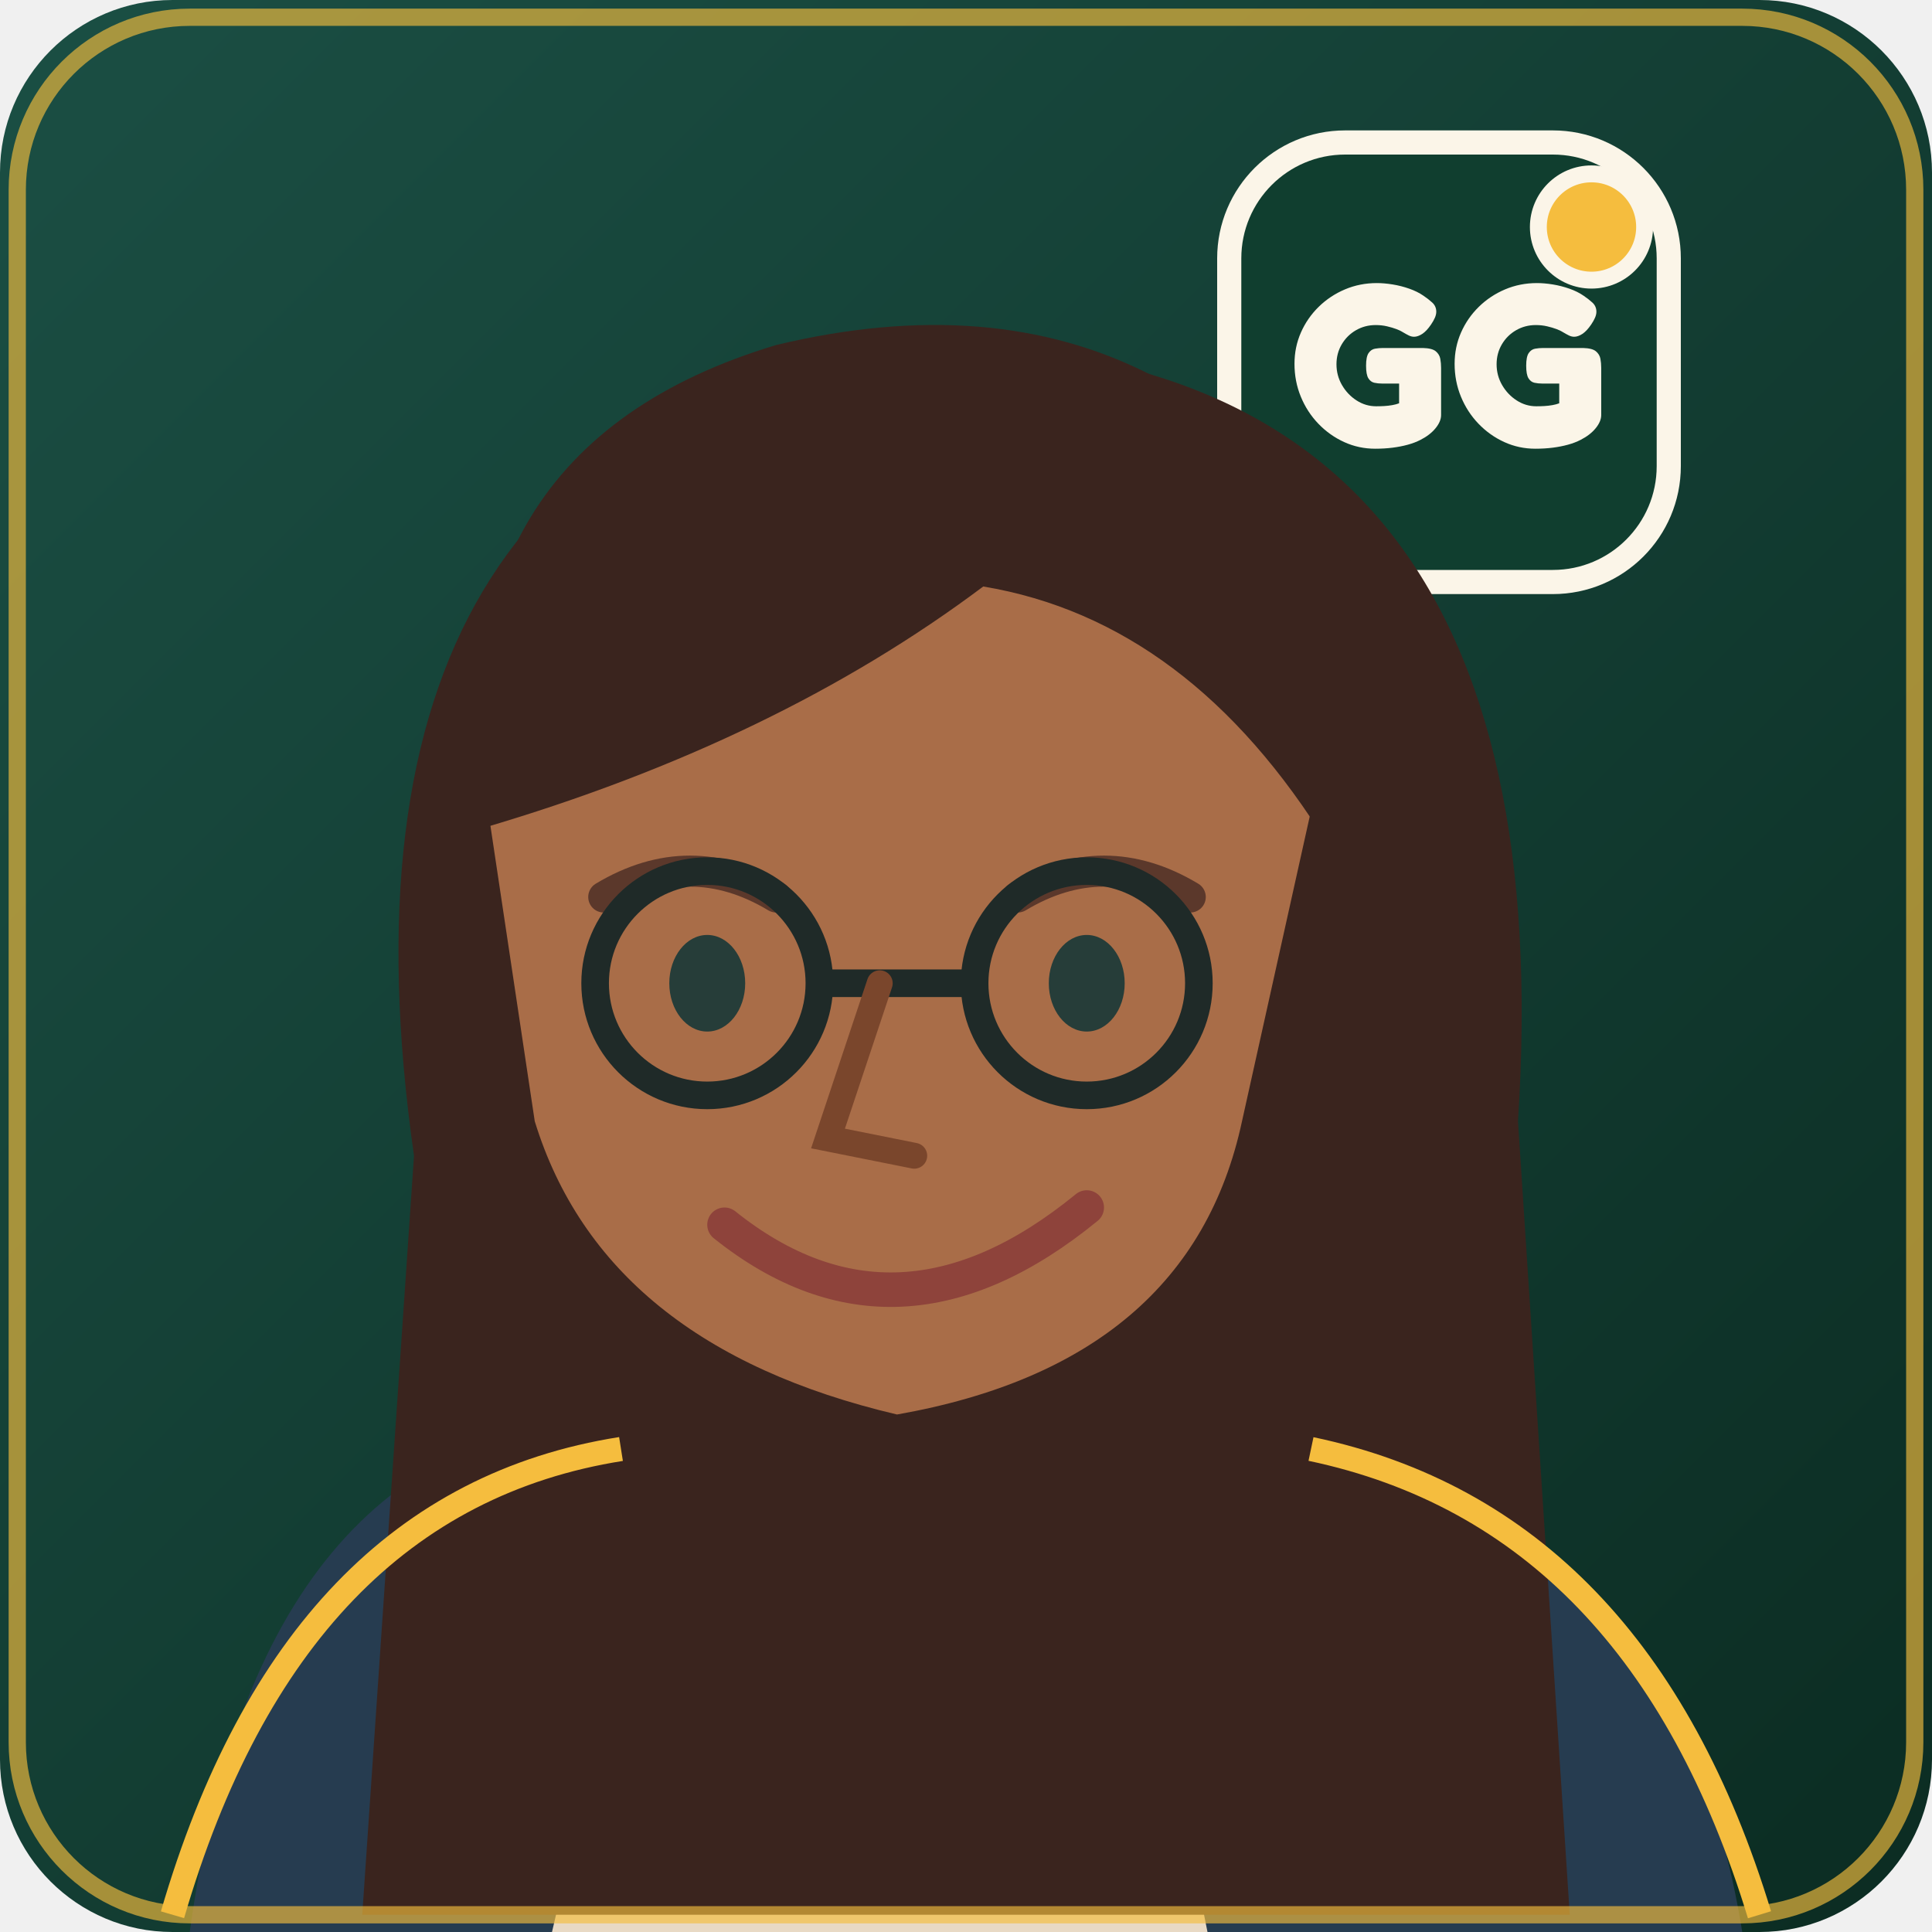
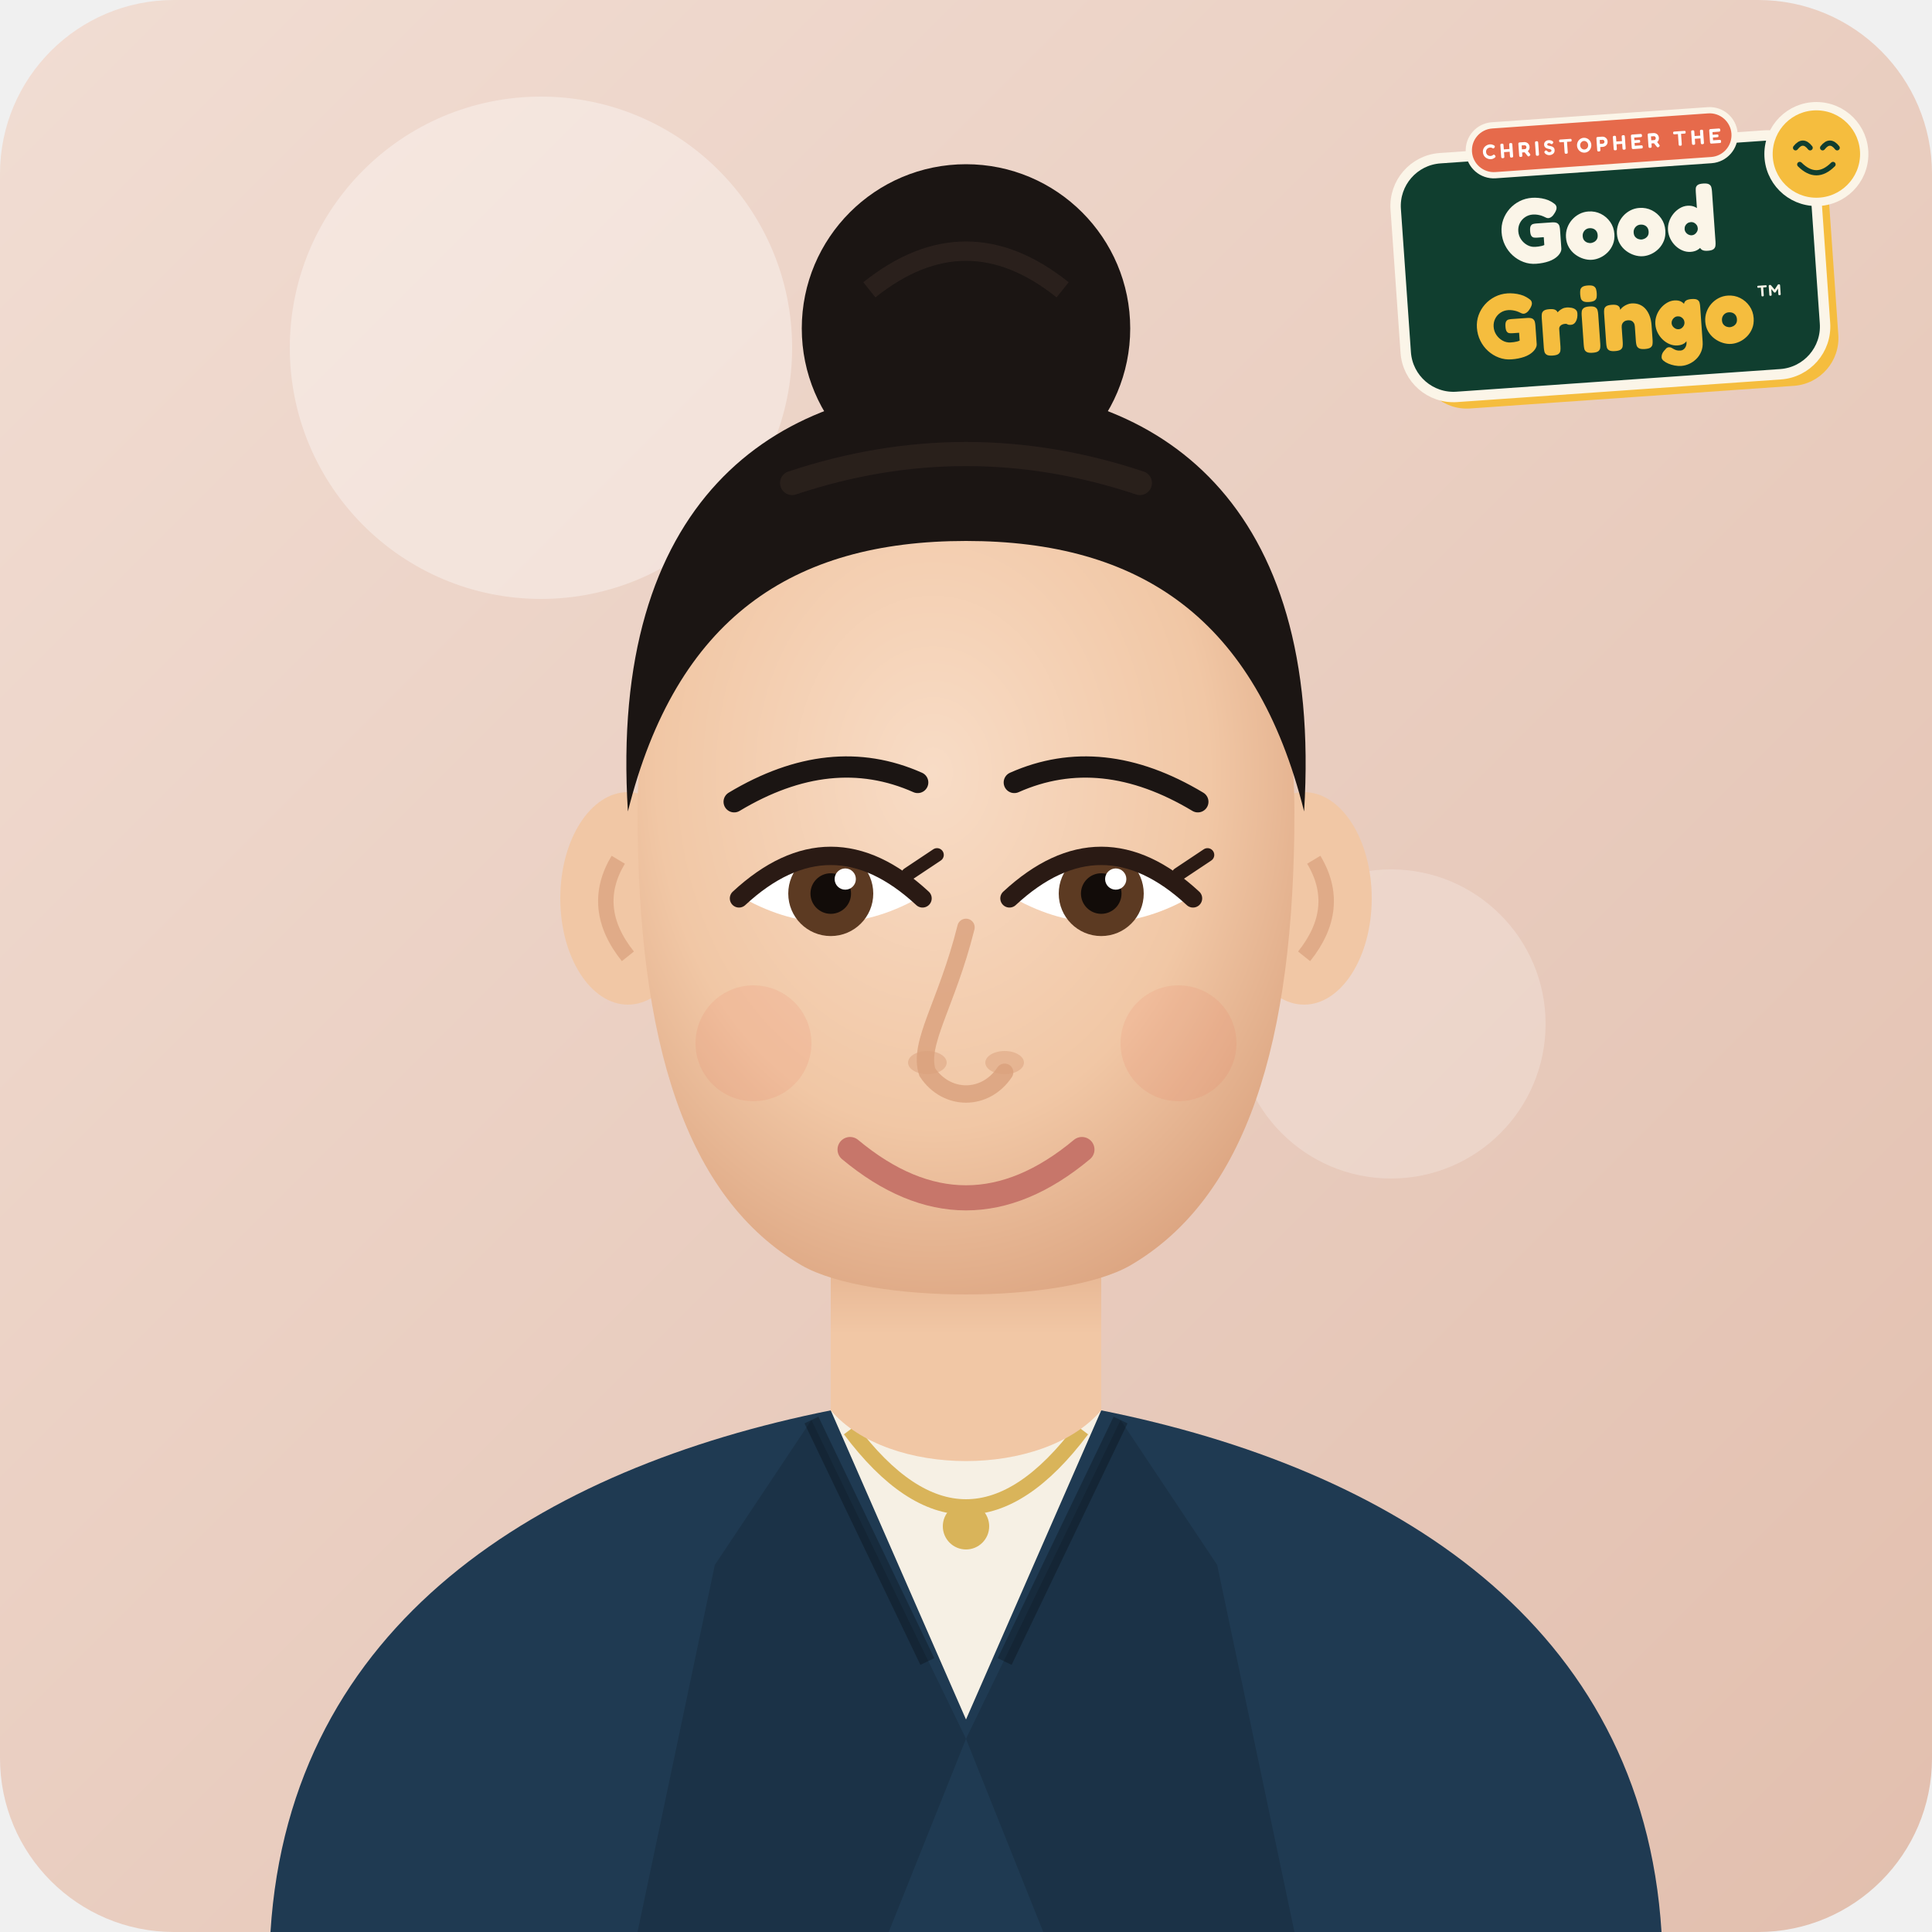
- <svg xmlns="http://www.w3.org/2000/svg" viewBox="0 0 112 112" role="img" aria-label="Cartoon portrait: AI persona, Partnerships, El Salvador">
+ <svg xmlns="http://www.w3.org/2000/svg" viewBox="0 0 200 200" role="img" aria-label="Cartoon portrait: AI persona, Partnerships, El Salvador">
  <defs>
    <linearGradient id="bg" x1="0" y1="0" x2="1" y2="1">
-       <stop stop-color="#1b4f44" />
-       <stop offset="1" stop-color="#0b2c22" />
+       <stop stop-color="#f1ddd3" />
+       <stop offset="1" stop-color="#e2bfae" />
+     </linearGradient>
+     <radialGradient id="sk" cx="45%" cy="38%" r="70%">
+       <stop offset="0" stop-color="#f8dcc6" />
+       <stop offset=".6" stop-color="#f1c7a5" />
+       <stop offset="1" stop-color="#d9a07c" />
+     </radialGradient>
+     <linearGradient id="nk" x1="0" y1="0" x2="0" y2="1">
+       <stop stop-color="#d9a07c" />
+       <stop offset=".55" stop-color="#f1c7a5" />
    </linearGradient>
  </defs>
-   <rect width="112" height="112" rx="10" fill="url(#bg)" />
-   <svg x="70" y="7" width="28" height="28" viewBox="0 0 400 400">
-     <rect x="18" y="18" width="364" height="364" rx="96" fill="#103E2F" stroke="#FBF5E8" stroke-width="20" />
-     <path d="M138.92 271.61Q125.24 271.61 113.175 266.1Q101.11 260.59 91.8 250.9Q82.49 241.21 77.265 228.48Q72.04 215.75 72.04 201.31Q72.04 187.44 77.36 175.375Q82.68 163.31 92.085 154.095Q101.49 144.88 113.84 139.655Q126.19 134.43 140.25 134.43Q146.33 134.43 153.36 135.57Q160.39 136.71 167.135 139.085Q173.88 141.46 178.82 144.88Q182.81 147.54 186.135 150.58Q189.46 153.62 189.46 158.18Q189.46 160.46 188.32 163.12Q187.18 165.78 185.09 168.82Q181.48 174.14 177.87 176.515Q174.26 178.89 171.03 178.89Q168.94 178.89 166.755 177.845Q164.57 176.8 160.77 174.52Q159.63 173.76 156.4 172.525Q153.17 171.29 148.705 170.245Q144.24 169.2 139.3 169.2Q130.37 169.2 122.96 173.475Q115.55 177.75 111.18 185.16Q106.81 192.57 106.81 201.69Q106.81 211.0 111.37 218.885Q115.93 226.77 123.435 231.615Q130.94 236.46 139.68 236.46Q143.1 236.46 146.425 236.27Q149.75 236.08 152.98 235.51Q156.21 234.94 158.68 233.99V217.65H144.62Q141.2 217.65 138.16 216.985Q135.12 216.32 133.22 213.28Q131.32 210.24 131.32 202.83Q131.32 195.42 133.41 192.38Q135.5 189.34 138.73 188.77Q141.96 188.2 145.19 188.2H178.44Q186.04 188.39 189.08 190.955Q192.12 193.52 192.785 197.13Q193.45 200.74 193.45 204.73V243.68Q193.45 249.0 188.89 254.605Q184.33 260.21 176.54 264.2Q171.79 266.67 165.9 268.285Q160.01 269.9 153.265 270.755Q146.52 271.61 138.92 271.61ZM271.53 271.61Q257.85 271.61 245.785 266.1Q233.72 260.59 224.41 250.9Q215.1 241.21 209.875 228.48Q204.65 215.75 204.65 201.31Q204.65 187.44 209.97 175.375Q215.29 163.31 224.695 154.095Q234.1 144.88 246.45 139.655Q258.8 134.43 272.86 134.43Q278.94 134.43 285.97 135.57Q293.0 136.71 299.745 139.085Q306.49 141.46 311.43 144.88Q315.42 147.54 318.745 150.58Q322.07 153.62 322.07 158.18Q322.07 160.46 320.93 163.12Q319.79 165.78 317.7 168.82Q314.09 174.14 310.48 176.515Q306.87 178.89 303.64 178.89Q301.55 178.89 299.365 177.845Q297.18 176.8 293.38 174.52Q292.24 173.76 289.01 172.525Q285.78 171.29 281.315 170.245Q276.85 169.2 271.91 169.2Q262.98 169.2 255.57 173.475Q248.16 177.75 243.79 185.16Q239.42 192.57 239.42 201.69Q239.42 211.0 243.98 218.885Q248.54 226.77 256.045 231.615Q263.55 236.46 272.29 236.46Q275.71 236.46 279.035 236.27Q282.36 236.08 285.59 235.51Q288.82 234.94 291.29 233.99V217.65H277.23Q273.81 217.65 270.77 216.985Q267.73 216.32 265.83 213.28Q263.93 210.24 263.93 202.83Q263.93 195.42 266.02 192.38Q268.11 189.34 271.34 188.77Q274.57 188.2 277.8 188.2H311.05Q318.65 188.39 321.69 190.955Q324.73 193.52 325.395 197.13Q326.06 200.74 326.06 204.73V243.68Q326.06 249.0 321.5 254.605Q316.94 260.21 309.15 264.2Q304.4 266.67 298.51 268.285Q292.62 269.9 285.875 270.755Q279.13 271.61 271.53 271.61Z" fill="#FBF5E8" />
-     <circle cx="318" cy="88" r="44" fill="#F5BD3E" stroke="#FBF5E8" stroke-width="14" />
+   <rect width="200" height="200" rx="18" fill="url(#bg)" />
+   <circle cx="56" cy="36" r="26" fill="#fff" opacity=".35" />
+   <circle cx="144" cy="106" r="16" fill="#fff" opacity=".22" />
+   <circle cx="100" cy="34" r="17" fill="#1b1513" />
+   <path d="M90 30 Q100 22 110 30" fill="none" stroke="#3a2c26" stroke-width="2" opacity=".5" />
+   <path d="M28 200 C30 168 56 152 86 146 L114 146 C144 152 170 168 172 200 Z" fill="#1f3a52" />
+   <path d="M86 146 L100 178 L114 146 Z" fill="#f6f0e4" />
+   <path d="M84 147 L100 180 L92 200 L66 200 L74 162 Z M116 147 L100 180 L108 200 L134 200 L126 162 Z" fill="#000" fill-opacity=".14" />
+   <path d="M84 147 L96 172 M116 147 L104 172" stroke="#000" stroke-opacity=".25" stroke-width="1.6" />
+   <path d="M88 148 Q100 164 112 148" fill="none" stroke="#d9b45a" stroke-width="1.6" />
+   <circle cx="100" cy="158" r="2.4" fill="#d9b45a" />
+   <path d="M86 122 L86 146 C92 153 108 153 114 146 L114 122 Z" fill="url(#nk)" />
+   <ellipse cx="65" cy="93" rx="7" ry="11" fill="#f1c7a5" />
+   <ellipse cx="135" cy="93" rx="7" ry="11" fill="#f1c7a5" />
+   <path d="M64 89 Q61 94 65 99 M136 89 Q139 94 135 99" fill="none" stroke="#d9a07c" stroke-width="1.6" opacity=".7" />
+   <path d="M66 84 C66 58 82 47 100 47 C118 47 134 58 134 84 C134 108 129 124 117 131 C110 135 90 135 83 131 C71 124 66 108 66 84 Z" fill="url(#sk)" />
+   <path d="M76 83 Q86 77 95 81" fill="none" stroke="#1b1513" stroke-width="2.2" stroke-linecap="round" />
+   <path d="M105 81 Q114 77 124 83" fill="none" stroke="#1b1513" stroke-width="2.2" stroke-linecap="round" />
+   <path d="M77 93 Q86 85 95 93 Q86 98 77 93 Z" fill="#ffffff" />
+   <circle cx="86" cy="92.5" r="4.4" fill="#5c3a22" />
+   <circle cx="86" cy="92.5" r="2.1" fill="#120c09" />
+   <circle cx="87.5" cy="91" r="1.1" fill="#fff" />
+   <path d="M76.5 93 Q86 84.2 95.5 93" fill="none" stroke="#2a1a14" stroke-width="1.9" stroke-linecap="round" />
+   <path d="M94 90.5 l3 -2" stroke="#2a1a14" stroke-width="1.4" stroke-linecap="round" />
+   <path d="M105 93 Q114 85 123 93 Q114 98 105 93 Z" fill="#ffffff" />
+   <circle cx="114" cy="92.5" r="4.4" fill="#5c3a22" />
+   <circle cx="114" cy="92.5" r="2.1" fill="#120c09" />
+   <circle cx="115.5" cy="91" r="1.1" fill="#fff" />
+   <path d="M104.5 93 Q114 84.2 123.5 93" fill="none" stroke="#2a1a14" stroke-width="1.9" stroke-linecap="round" />
+   <path d="M122 90.5 l3 -2" stroke="#2a1a14" stroke-width="1.4" stroke-linecap="round" />
+   <path d="M100 96 C98 104 95 108 96 111 C98 114 102 114 104 111" fill="none" stroke="#d9a07c" stroke-width="1.8" stroke-linecap="round" opacity=".8" />
+   <ellipse cx="96" cy="110" rx="2" ry="1.2" fill="#d9a07c" opacity=".5" />
+   <ellipse cx="104" cy="110" rx="2" ry="1.2" fill="#d9a07c" opacity=".5" />
+   <path d="M88 119 Q100 129 112 119" fill="none" stroke="#c7766a" stroke-width="2.6" stroke-linecap="round" />
+   <circle cx="78" cy="108" r="6" fill="#e66a4b" opacity=".12" />
+   <circle cx="122" cy="108" r="6" fill="#e66a4b" opacity=".12" />
+   <path d="M65 84 C63 52 80 40 100 40 C120 40 137 52 135 84 C130 64 118 56 100 56 C82 56 70 64 65 84 Z" fill="#1b1513" />
+   <path d="M82 50 Q100 44 118 50" fill="none" stroke="#3a2c26" stroke-width="2.5" opacity=".45" stroke-linecap="round" />
+   <svg x="140" y="6" width="56" height="41" viewBox="0 0 520 380">
+     <g transform="rotate(-4 260 200)">
+       <rect x="58" y="96" width="404" height="230" rx="46" fill="#F5BD3E" />
+       <rect x="46" y="84" width="404" height="230" rx="46" fill="#103E2F" stroke="#FBF5E8" stroke-width="10" />
+       <path d="M176.94 191.672Q170.604 191.672 165.016 189.12Q159.428 186.568 155.116 182.08Q150.804 177.592 148.384 171.696Q145.964 165.8 145.964 159.112Q145.964 152.688 148.428 147.1Q150.892 141.512 155.248 137.244Q159.604 132.976 165.324 130.556Q171.044 128.136 177.556 128.136Q180.372 128.136 183.628 128.664Q186.884 129.192 190.008 130.292Q193.132 131.392 195.42 132.976Q197.268 134.208 198.808 135.616Q200.348 137.024 200.348 139.136Q200.348 140.192 199.82 141.424Q199.292 142.656 198.324 144.064Q196.652 146.528 194.98 147.628Q193.308 148.728 191.812 148.728Q190.844 148.728 189.832 148.244Q188.82 147.76 187.06 146.704Q186.532 146.352 185.036 145.78Q183.54 145.208 181.472 144.724Q179.404 144.24 177.116 144.24Q172.98 144.24 169.548 146.22Q166.116 148.2 164.092 151.632Q162.068 155.064 162.068 159.288Q162.068 163.6 164.18 167.252Q166.292 170.904 169.768 173.148Q173.244 175.392 177.292 175.392Q178.876 175.392 180.416 175.304Q181.956 175.216 183.452 174.952Q184.948 174.688 186.092 174.248V166.68H179.58Q177.996 166.68 176.588 166.372Q175.18 166.064 174.3 164.656Q173.42 163.248 173.42 159.816Q173.42 156.384 174.388 154.976Q175.356 153.568 176.852 153.304Q178.348 153.04 179.844 153.04H195.244Q198.764 153.128 200.172 154.316Q201.58 155.504 201.888 157.176Q202.196 158.848 202.196 160.696V178.736Q202.196 181.2 200.084 183.796Q197.972 186.392 194.364 188.24Q192.164 189.384 189.436 190.132Q186.708 190.88 183.584 191.276Q180.46 191.672 176.94 191.672ZM230.796 191.584Q226.748 191.584 222.612 189.956Q218.476 188.328 215.0 185.292Q211.524 182.256 209.456 177.988Q207.388 173.72 207.388 168.44Q207.388 163.6 209.236 159.376Q211.084 155.152 214.296 151.94Q217.508 148.728 221.688 146.88Q225.868 145.032 230.62 145.032Q237.132 145.032 242.412 148.156Q247.692 151.28 250.86 156.56Q254.028 161.84 254.028 168.352Q254.028 173.896 251.916 178.208Q249.804 182.52 246.372 185.512Q242.94 188.504 238.848 190.044Q234.756 191.584 230.796 191.584ZM230.62 175.48Q231.94 175.48 233.656 174.82Q235.372 174.16 236.648 172.576Q237.924 170.992 237.924 168.264Q237.924 166.064 237.0 164.48Q236.076 162.896 234.404 162.016Q232.732 161.136 230.532 161.136Q228.596 161.136 227.012 162.06Q225.428 162.984 224.46 164.612Q223.492 166.24 223.492 168.352Q223.492 170.992 224.724 172.576Q225.956 174.16 227.628 174.82Q229.3 175.48 230.62 175.48ZM279.9 191.584Q275.852 191.584 271.716 189.956Q267.58 188.328 264.104 185.292Q260.628 182.256 258.56 177.988Q256.492 173.72 256.492 168.44Q256.492 163.6 258.34 159.376Q260.188 155.152 263.4 151.94Q266.612 148.728 270.792 146.88Q274.972 145.032 279.724 145.032Q286.236 145.032 291.516 148.156Q296.796 151.28 299.964 156.56Q303.132 161.84 303.132 168.352Q303.132 173.896 301.02 178.208Q298.908 182.52 295.476 185.512Q292.044 188.504 287.952 190.044Q283.86 191.584 279.9 191.584ZM279.724 175.48Q281.044 175.48 282.76 174.82Q284.476 174.16 285.752 172.576Q287.028 170.992 287.028 168.264Q287.028 166.064 286.104 164.48Q285.18 162.896 283.508 162.016Q281.836 161.136 279.636 161.136Q277.7 161.136 276.116 162.06Q274.532 162.984 273.564 164.612Q272.596 166.24 272.596 168.352Q272.596 170.992 273.828 172.576Q275.06 174.16 276.732 174.82Q278.404 175.48 279.724 175.48ZM326.012 190.616Q322.052 190.616 318.4 188.812Q314.748 187.008 311.888 183.884Q309.028 180.76 307.356 176.712Q305.684 172.664 305.684 168.264Q305.684 164.04 307.356 160.08Q309.028 156.12 311.932 152.996Q314.836 149.872 318.488 148.024Q322.14 146.176 326.012 146.176Q330.236 146.176 333.316 147.98Q336.396 149.784 338.42 152.864Q340.444 155.944 341.456 159.904Q342.468 163.864 342.556 168.088Q342.644 172.4 341.676 176.404Q340.708 180.408 338.684 183.62Q336.66 186.832 333.536 188.724Q330.412 190.616 326.012 190.616ZM328.124 174.776Q329.796 174.776 331.204 173.896Q332.612 173.016 333.492 171.564Q334.372 170.112 334.372 168.44Q334.372 166.68 333.536 165.272Q332.7 163.864 331.292 162.984Q329.884 162.104 328.036 162.104Q326.276 162.104 324.824 162.94Q323.372 163.776 322.536 165.228Q321.7 166.68 321.7 168.44Q321.7 170.112 322.58 171.564Q323.46 173.016 324.956 173.896Q326.452 174.776 328.124 174.776ZM342.556 190.704Q339.036 190.704 337.276 189.648Q335.516 188.592 334.9 186.304V133.944Q334.9 132.008 335.12 130.16Q335.34 128.312 336.924 127.124Q338.508 125.936 342.468 125.936Q346.516 125.936 348.144 127.08Q349.772 128.224 350.124 130.028Q350.476 131.832 350.476 133.856V182.696Q350.476 184.632 350.124 186.48Q349.772 188.328 348.144 189.516Q346.516 190.704 342.556 190.704Z" fill="#FBF5E8" />
+       <path d="M146.888 281.672Q140.552 281.672 134.964 279.12Q129.376 276.568 125.064 272.08Q120.752 267.592 118.332 261.696Q115.912 255.8 115.912 249.112Q115.912 242.688 118.376 237.1Q120.84 231.512 125.196 227.244Q129.552 222.976 135.272 220.556Q140.992 218.136 147.504 218.136Q150.32 218.136 153.576 218.664Q156.832 219.192 159.956 220.292Q163.08 221.392 165.368 222.976Q167.216 224.208 168.756 225.616Q170.296 227.024 170.296 229.136Q170.296 230.192 169.768 231.424Q169.24 232.656 168.272 234.064Q166.6 236.528 164.928 237.628Q163.256 238.728 161.76 238.728Q160.792 238.728 159.78 238.244Q158.768 237.76 157.008 236.704Q156.48 236.352 154.984 235.78Q153.488 235.208 151.42 234.724Q149.352 234.24 147.064 234.24Q142.928 234.24 139.496 236.22Q136.064 238.2 134.04 241.632Q132.016 245.064 132.016 249.288Q132.016 253.6 134.128 257.252Q136.24 260.904 139.716 263.148Q143.192 265.392 147.24 265.392Q148.824 265.392 150.364 265.304Q151.904 265.216 153.4 264.952Q154.896 264.688 156.04 264.248V256.68H149.528Q147.944 256.68 146.536 256.372Q145.128 256.064 144.248 254.656Q143.368 253.248 143.368 249.816Q143.368 246.384 144.336 244.976Q145.304 243.568 146.8 243.304Q148.296 243.04 149.792 243.04H165.192Q168.712 243.128 170.12 244.316Q171.528 245.504 171.836 247.176Q172.144 248.848 172.144 250.696V268.736Q172.144 271.2 170.032 273.796Q167.92 276.392 164.312 278.24Q162.112 279.384 159.384 280.132Q156.656 280.88 153.532 281.276Q150.408 281.672 146.888 281.672ZM186.664 280.792Q182.704 280.792 181.032 279.604Q179.36 278.416 179.052 276.524Q178.744 274.632 178.744 272.696V244.008Q178.744 241.984 179.096 240.18Q179.448 238.376 181.12 237.232Q182.792 236.088 186.752 236.088Q190.624 236.088 192.252 237.144Q193.88 238.2 194.232 239.476Q194.584 240.752 194.584 241.456L193.176 240.928Q193.176 240.928 193.88 240.136Q194.584 239.344 195.948 238.288Q197.312 237.232 199.204 236.44Q201.096 235.648 203.472 235.648Q204.264 235.648 205.452 235.78Q206.64 235.912 208.004 236.264Q209.368 236.616 210.556 237.32Q211.744 238.024 212.492 239.168Q213.24 240.312 213.24 241.984Q213.24 246.384 211.348 249.464Q209.456 252.544 206.376 252.544Q204.704 252.544 204.0 252.324Q203.296 252.104 202.988 251.884Q202.68 251.664 202.284 251.444Q201.888 251.224 200.832 251.224Q199.512 251.224 198.412 251.532Q197.312 251.84 196.476 252.456Q195.64 253.072 195.2 253.908Q194.76 254.744 194.76 255.712V272.872Q194.76 274.808 194.408 276.656Q194.056 278.504 192.384 279.648Q190.712 280.792 186.664 280.792ZM225.12 280.792Q221.16 280.792 219.488 279.604Q217.816 278.416 217.508 276.568Q217.2 274.72 217.2 272.784V244.096Q217.2 242.16 217.552 240.356Q217.904 238.552 219.576 237.364Q221.248 236.176 225.208 236.176Q229.168 236.176 230.796 237.364Q232.424 238.552 232.776 240.4Q233.128 242.248 233.128 244.272V272.872Q233.128 274.808 232.776 276.656Q232.424 278.504 230.796 279.648Q229.168 280.792 225.12 280.792ZM225.12 231.864Q221.16 231.864 219.488 230.676Q217.816 229.488 217.508 227.64Q217.2 225.792 217.2 223.856Q217.2 221.832 217.552 220.028Q217.904 218.224 219.576 217.08Q221.248 215.936 225.208 215.936Q229.168 215.936 230.796 217.124Q232.424 218.312 232.776 220.16Q233.128 222.008 233.128 223.944Q233.128 225.88 232.776 227.728Q232.424 229.576 230.796 230.72Q229.168 231.864 225.12 231.864ZM246.768 280.704Q242.808 280.704 241.136 279.516Q239.464 278.328 239.156 276.48Q238.848 274.632 238.848 272.696V243.744Q238.848 241.808 239.2 240.048Q239.552 238.288 241.224 237.188Q242.896 236.088 246.856 236.088Q250.464 236.088 252.092 237.012Q253.72 237.936 254.16 239.256Q254.6 240.576 254.556 241.676Q254.512 242.776 254.688 243.04L253.984 243.568Q253.896 242.248 254.996 240.928Q256.096 239.608 257.9 238.508Q259.704 237.408 261.772 236.748Q263.84 236.088 265.688 236.088Q270.088 236.088 273.432 237.76Q276.776 239.432 279.02 242.468Q281.264 245.504 282.408 249.552Q283.552 253.6 283.552 258.352V272.784Q283.552 274.72 283.2 276.568Q282.848 278.416 281.22 279.56Q279.592 280.704 275.544 280.704Q271.496 280.704 269.824 279.516Q268.152 278.328 267.8 276.48Q267.448 274.632 267.448 272.696V258.352Q267.448 256.328 266.7 254.92Q265.952 253.512 264.588 252.764Q263.224 252.016 261.2 252.016Q259.264 252.016 257.812 252.808Q256.36 253.6 255.568 255.008Q254.776 256.416 254.776 258.352V272.784Q254.776 274.72 254.424 276.568Q254.072 278.416 252.444 279.56Q250.816 280.704 246.768 280.704ZM309.336 299.36Q306.256 299.36 303.044 298.524Q299.832 297.688 297.104 296.28Q294.376 294.872 292.704 293.244Q291.032 291.616 291.032 290.032Q291.032 288.272 291.692 286.776Q292.352 285.28 293.672 283.872Q295.08 282.376 296.136 281.496Q297.192 280.616 298.688 280.616Q300.008 280.616 301.02 281.232Q302.032 281.848 303.088 282.596Q304.144 283.344 305.684 283.96Q307.224 284.576 309.6 284.576Q310.92 284.576 312.064 284.004Q313.208 283.432 314.044 282.42Q314.88 281.408 315.408 280.044Q315.936 278.68 315.936 277.096V240.84Q316.288 238.2 318.136 237.056Q319.984 235.912 323.768 235.912Q327.64 235.912 329.224 237.056Q330.808 238.2 331.116 240.004Q331.424 241.808 331.424 243.744V277.624Q331.424 282.816 329.444 286.864Q327.464 290.912 324.208 293.684Q320.952 296.456 317.08 297.908Q313.208 299.36 309.336 299.36ZM307.136 279.472Q303.264 279.472 299.7 277.712Q296.136 275.952 293.32 272.872Q290.504 269.792 288.876 265.876Q287.248 261.96 287.248 257.648Q287.248 253.512 288.876 249.64Q290.504 245.768 293.364 242.732Q296.224 239.696 299.788 237.892Q303.352 236.088 307.136 236.088Q311.008 236.088 313.516 237.672Q316.024 239.256 317.476 242.16Q318.928 245.064 319.544 249.068Q320.16 253.072 320.16 257.912Q320.16 264.6 319.06 269.44Q317.96 274.28 315.144 276.876Q312.328 279.472 307.136 279.472ZM309.248 263.984Q310.92 263.984 312.284 263.104Q313.648 262.224 314.484 260.816Q315.32 259.408 315.32 257.824Q315.32 256.064 314.484 254.656Q313.648 253.248 312.24 252.412Q310.832 251.576 309.072 251.576Q307.4 251.576 305.992 252.456Q304.584 253.336 303.748 254.744Q302.912 256.152 302.912 257.824Q302.912 259.408 303.792 260.816Q304.672 262.224 306.124 263.104Q307.576 263.984 309.248 263.984ZM358.704 281.584Q354.656 281.584 350.52 279.956Q346.384 278.328 342.908 275.292Q339.432 272.256 337.364 267.988Q335.296 263.72 335.296 258.44Q335.296 253.6 337.144 249.376Q338.992 245.152 342.204 241.94Q345.416 238.728 349.596 236.88Q353.776 235.032 358.528 235.032Q365.04 235.032 370.32 238.156Q375.6 241.28 378.768 246.56Q381.936 251.84 381.936 258.352Q381.936 263.896 379.824 268.208Q377.712 272.52 374.28 275.512Q370.848 278.504 366.756 280.044Q362.664 281.584 358.704 281.584ZM358.528 265.48Q359.848 265.48 361.564 264.82Q363.28 264.16 364.556 262.576Q365.832 260.992 365.832 258.264Q365.832 256.064 364.908 254.48Q363.984 252.896 362.312 252.016Q360.64 251.136 358.44 251.136Q356.504 251.136 354.92 252.06Q353.336 252.984 352.368 254.612Q351.4 256.24 351.4 258.352Q351.4 260.992 352.632 262.576Q353.864 264.16 355.536 264.82Q357.208 265.48 358.528 265.48Z" fill="#F5BD3E" />
+       <path d="M395.59 227.639Q395.845 227.639 396.059 227.684Q396.273 227.729 396.412 227.933Q396.55 228.137 396.55 228.621Q396.55 229.09 396.41 229.3Q396.269 229.51 396.048 229.553Q395.827 229.596 395.572 229.596H393.157V237.029Q393.157 237.317 393.1 237.572Q393.044 237.827 392.812 237.985Q392.579 238.143 392.02 238.143Q391.484 238.143 391.246 237.979Q391.008 237.816 390.959 237.559Q390.91 237.303 390.91 237.014V229.596H388.473Q388.229 229.596 388.008 229.548Q387.787 229.499 387.646 229.294Q387.505 229.09 387.505 228.61Q387.505 228.137 387.644 227.933Q387.783 227.729 388.01 227.684Q388.237 227.639 388.477 227.639ZM399.635 238.131Q399.107 238.131 398.869 237.972Q398.63 237.812 398.572 237.55Q398.514 237.287 398.514 236.98V228.782Q398.514 228.498 398.572 228.244Q398.63 227.991 398.87 227.826Q399.11 227.661 399.665 227.661Q400.052 227.661 400.241 227.71Q400.43 227.759 400.524 227.837Q400.618 227.916 400.715 228.029L404.094 232.581H403.877L407.259 228.025Q407.387 227.882 407.503 227.808Q407.619 227.732 407.81 227.697Q408.002 227.661 408.339 227.661Q408.883 227.661 409.121 227.826Q409.359 227.991 409.417 228.254Q409.475 228.516 409.475 228.812V237.01Q409.475 237.291 409.417 237.552Q409.359 237.812 409.119 237.972Q408.879 238.131 408.324 238.131Q407.784 238.131 407.546 237.966Q407.308 237.801 407.25 237.533Q407.192 237.265 407.192 236.98V231.632L404.953 234.798Q404.897 234.869 404.792 234.993Q404.687 235.116 404.499 235.212Q404.312 235.308 403.985 235.308Q403.659 235.308 403.47 235.212Q403.28 235.116 403.177 234.998Q403.074 234.88 403.007 234.79L400.783 231.644V237.01Q400.783 237.291 400.725 237.552Q400.667 237.812 400.429 237.972Q400.19 238.131 399.635 238.131Z" fill="#FBF5E8" />
+       <rect x="120" y="56" width="256" height="48" rx="24" fill="#E66A4B" stroke="#FBF5E8" stroke-width="6" />
+       <path d="M140.595 88.335Q139.715 88.335 138.735 88.062Q137.755 87.79 136.812 87.228Q135.87 86.665 135.108 85.798Q134.345 84.93 133.893 83.757Q133.44 82.585 133.44 81.09Q133.44 79.645 133.893 78.51Q134.345 77.375 135.1 76.535Q135.855 75.695 136.798 75.153Q137.74 74.61 138.735 74.34Q139.73 74.07 140.64 74.065Q141.655 74.065 142.415 74.3Q143.175 74.535 143.653 74.792Q144.13 75.05 144.265 75.14Q144.625 75.37 144.945 75.65Q145.265 75.93 145.275 76.375Q145.285 76.62 145.19 76.855Q145.095 77.09 144.915 77.34Q144.595 77.795 144.303 78.005Q144.01 78.215 143.72 78.215Q143.48 78.215 143.265 78.095Q143.05 77.975 142.74 77.775Q142.605 77.68 142.34 77.532Q142.075 77.385 141.633 77.257Q141.19 77.13 140.515 77.13Q139.825 77.13 139.11 77.377Q138.395 77.625 137.8 78.125Q137.205 78.625 136.845 79.392Q136.485 80.16 136.485 81.19Q136.485 82.235 136.853 82.998Q137.22 83.76 137.815 84.26Q138.41 84.76 139.125 85.007Q139.84 85.255 140.515 85.255Q141.115 85.255 141.543 85.142Q141.97 85.03 142.288 84.858Q142.605 84.685 142.815 84.55Q143.035 84.4 143.265 84.28Q143.495 84.16 143.735 84.16Q144.025 84.16 144.31 84.382Q144.595 84.605 144.9 85.075Q145.08 85.35 145.175 85.597Q145.27 85.845 145.26 86.075Q145.25 86.505 144.93 86.778Q144.61 87.05 144.25 87.265Q144.1 87.35 143.643 87.618Q143.185 87.885 142.425 88.11Q141.665 88.335 140.595 88.335ZM160.635 88.175Q159.905 88.175 159.588 87.957Q159.27 87.74 159.198 87.382Q159.125 87.025 159.125 86.64V75.715Q159.125 75.33 159.2 74.983Q159.275 74.635 159.593 74.418Q159.91 74.2 160.655 74.2Q161.4 74.2 161.71 74.418Q162.02 74.635 162.093 74.983Q162.165 75.33 162.165 75.735V86.66Q162.165 87.045 162.09 87.392Q162.015 87.74 161.698 87.957Q161.38 88.175 160.635 88.175ZM152.15 88.175Q151.42 88.175 151.103 87.957Q150.785 87.74 150.713 87.382Q150.64 87.025 150.64 86.64V75.715Q150.64 75.33 150.715 74.983Q150.79 74.635 151.108 74.418Q151.425 74.2 152.17 74.2Q152.915 74.2 153.225 74.418Q153.535 74.635 153.608 74.983Q153.68 75.33 153.68 75.735V86.66Q153.68 87.045 153.605 87.392Q153.53 87.74 153.213 87.957Q152.895 88.175 152.15 88.175ZM153.195 82.455V79.815H159.445L159.44 82.455ZM169.5 88.175Q168.77 88.175 168.453 87.957Q168.135 87.74 168.063 87.382Q167.99 87.025 167.99 86.64V75.71Q167.99 75.33 168.068 74.985Q168.145 74.64 168.463 74.42Q168.78 74.2 169.52 74.2H173.67Q174.505 74.2 175.363 74.502Q176.22 74.805 176.94 75.42Q177.66 76.035 178.103 76.957Q178.545 77.88 178.545 79.135Q178.545 79.98 178.293 80.765Q178.04 81.55 177.538 82.203Q177.035 82.855 176.3 83.328Q175.565 83.8 174.595 84.01H171.03V86.66Q171.03 87.045 170.955 87.392Q170.88 87.74 170.563 87.957Q170.245 88.175 169.5 88.175ZM177.945 87.78Q177.205 88.325 176.763 88.208Q176.32 88.09 175.835 87.425L172.315 82.385L175.745 81.94L178.32 85.635Q178.655 86.125 178.743 86.465Q178.83 86.805 178.64 87.105Q178.45 87.405 177.945 87.78ZM171.03 80.995H173.82Q174.09 80.995 174.39 80.893Q174.69 80.79 174.938 80.562Q175.185 80.335 175.345 79.98Q175.505 79.625 175.505 79.115Q175.505 78.545 175.268 78.125Q175.03 77.705 174.61 77.475Q174.19 77.245 173.63 77.245H171.03ZM185.545 88.19Q184.815 88.19 184.498 87.972Q184.18 87.755 184.108 87.398Q184.035 87.04 184.035 86.655V75.715Q184.035 75.33 184.11 74.983Q184.185 74.635 184.503 74.418Q184.82 74.2 185.565 74.2Q186.31 74.2 186.62 74.418Q186.93 74.635 187.003 74.983Q187.075 75.33 187.075 75.735V86.675Q187.075 87.06 187 87.407Q186.925 87.755 186.608 87.972Q186.29 88.19 185.545 88.19ZM197.3 88.385Q196.235 88.385 195.445 88.125Q194.655 87.865 194.11 87.49Q193.565 87.115 193.238 86.762Q192.91 86.41 192.79 86.225Q192.455 85.79 192.373 85.453Q192.29 85.115 192.46 84.78Q192.63 84.445 193.06 84.05Q193.47 83.675 193.845 83.645Q194.22 83.615 194.578 83.835Q194.935 84.055 195.275 84.46Q195.76 85.05 196.228 85.28Q196.695 85.51 197.22 85.51Q197.88 85.51 198.34 85.343Q198.8 85.175 199.043 84.83Q199.285 84.485 199.285 83.945Q199.285 83.505 198.953 83.232Q198.62 82.96 198.073 82.765Q197.525 82.57 196.853 82.38Q196.18 82.19 195.51 81.925Q195.065 81.76 194.638 81.525Q194.21 81.29 193.838 80.985Q193.465 80.68 193.19 80.26Q192.915 79.84 192.763 79.3Q192.61 78.76 192.61 78.065Q192.61 76.885 193.195 75.968Q193.78 75.05 194.813 74.517Q195.845 73.985 197.17 73.985Q198.07 73.985 198.745 74.14Q199.42 74.295 199.88 74.517Q200.34 74.74 200.613 74.95Q200.885 75.16 200.985 75.275Q201.545 75.8 201.6 76.172Q201.655 76.545 201.18 77.205Q200.67 77.9 200.185 77.98Q199.7 78.06 199.075 77.64Q198.84 77.415 198.598 77.235Q198.355 77.055 198.025 76.95Q197.695 76.845 197.15 76.845Q196.845 76.845 196.563 76.935Q196.28 77.025 196.078 77.185Q195.875 77.345 195.755 77.575Q195.635 77.805 195.635 78.085Q195.635 78.55 195.943 78.83Q196.25 79.11 196.765 79.278Q197.28 79.445 197.908 79.595Q198.535 79.745 199.19 79.945Q199.79 80.14 200.358 80.43Q200.925 80.72 201.365 81.165Q201.805 81.61 202.073 82.27Q202.34 82.93 202.34 83.885Q202.34 85.085 201.878 85.947Q201.415 86.81 200.66 87.345Q199.905 87.88 199.023 88.132Q198.14 88.385 197.3 88.385ZM218.03 74.185Q218.37 74.185 218.655 74.245Q218.94 74.305 219.125 74.578Q219.31 74.85 219.31 75.495Q219.31 76.12 219.123 76.4Q218.935 76.68 218.64 76.738Q218.345 76.795 218.005 76.795H214.785V86.705Q214.785 87.09 214.71 87.43Q214.635 87.77 214.325 87.98Q214.015 88.19 213.27 88.19Q212.555 88.19 212.238 87.972Q211.92 87.755 211.855 87.412Q211.79 87.07 211.79 86.685V76.795H208.54Q208.215 76.795 207.92 76.73Q207.625 76.665 207.438 76.392Q207.25 76.12 207.25 75.48Q207.25 74.85 207.435 74.578Q207.62 74.305 207.923 74.245Q208.225 74.185 208.545 74.185ZM231.1 88.38Q229.653 88.38 228.389 87.832Q227.125 87.285 226.168 86.31Q225.21 85.335 224.665 84.054Q224.12 82.773 224.12 81.309Q224.12 79.805 224.648 78.488Q225.176 77.171 226.111 76.178Q227.045 75.185 228.283 74.625Q229.521 74.065 230.932 74.065Q232.385 74.065 233.649 74.611Q234.913 75.157 235.861 76.137Q236.809 77.117 237.35 78.421Q237.89 79.725 237.89 81.233Q237.89 82.701 237.363 83.996Q236.835 85.29 235.895 86.28Q234.956 87.269 233.73 87.825Q232.505 88.38 231.1 88.38ZM230.995 85.335Q231.795 85.335 232.498 85.02Q233.2 84.705 233.728 84.15Q234.255 83.595 234.55 82.843Q234.845 82.091 234.845 81.226Q234.845 80.375 234.543 79.63Q234.24 78.885 233.71 78.315Q233.18 77.745 232.488 77.428Q231.797 77.11 231.008 77.11Q230.22 77.11 229.525 77.428Q228.83 77.745 228.3 78.312Q227.77 78.88 227.468 79.63Q227.165 80.379 227.165 81.234Q227.165 82.075 227.47 82.823Q227.776 83.571 228.303 84.135Q228.83 84.7 229.52 85.017Q230.209 85.335 230.995 85.335ZM244.695 88.175Q243.965 88.175 243.648 87.957Q243.33 87.74 243.258 87.382Q243.185 87.025 243.185 86.64V75.715Q243.185 75.335 243.263 74.987Q243.34 74.64 243.66 74.42Q243.98 74.2 244.715 74.2H248.825Q249.65 74.2 250.508 74.505Q251.365 74.81 252.095 75.433Q252.825 76.055 253.273 76.975Q253.72 77.895 253.72 79.14Q253.72 80.37 253.273 81.287Q252.825 82.205 252.093 82.817Q251.36 83.43 250.503 83.735Q249.645 84.04 248.805 84.04H246.23V86.66Q246.23 87.045 246.155 87.392Q246.08 87.74 245.763 87.957Q245.445 88.175 244.695 88.175ZM246.23 80.995H248.825Q249.265 80.995 249.693 80.805Q250.12 80.615 250.408 80.197Q250.695 79.78 250.695 79.115Q250.695 78.555 250.453 78.135Q250.21 77.715 249.788 77.48Q249.365 77.245 248.805 77.245H246.23ZM269.055 88.175Q268.325 88.175 268.008 87.957Q267.69 87.74 267.618 87.382Q267.545 87.025 267.545 86.64V75.715Q267.545 75.33 267.62 74.983Q267.695 74.635 268.013 74.418Q268.33 74.2 269.075 74.2Q269.82 74.2 270.13 74.418Q270.44 74.635 270.513 74.983Q270.585 75.33 270.585 75.735V86.66Q270.585 87.045 270.51 87.392Q270.435 87.74 270.118 87.957Q269.8 88.175 269.055 88.175ZM260.57 88.175Q259.84 88.175 259.523 87.957Q259.205 87.74 259.133 87.382Q259.06 87.025 259.06 86.64V75.715Q259.06 75.33 259.135 74.983Q259.21 74.635 259.528 74.418Q259.845 74.2 260.59 74.2Q261.335 74.2 261.645 74.418Q261.955 74.635 262.028 74.983Q262.1 75.33 262.1 75.735V86.66Q262.1 87.045 262.025 87.392Q261.95 87.74 261.633 87.957Q261.315 88.175 260.57 88.175ZM261.615 82.455V79.815H267.865L267.86 82.455ZM277.965 88.19Q277.235 88.19 276.918 87.972Q276.6 87.755 276.528 87.398Q276.455 87.04 276.455 86.655V75.715Q276.455 74.85 276.798 74.525Q277.14 74.2 278.025 74.2H285.585Q285.985 74.2 286.325 74.275Q286.665 74.35 286.88 74.667Q287.095 74.985 287.095 75.735Q287.095 76.465 286.878 76.782Q286.66 77.1 286.313 77.172Q285.965 77.245 285.565 77.245H279.495V79.815H283.625Q284.025 79.815 284.328 79.882Q284.63 79.95 284.81 80.222Q284.99 80.495 284.99 81.155Q284.99 81.78 284.81 82.06Q284.63 82.34 284.31 82.398Q283.99 82.455 283.585 82.455H279.495V85.145H285.585Q285.985 85.145 286.325 85.22Q286.665 85.295 286.88 85.613Q287.095 85.93 287.095 86.675Q287.095 87.405 286.878 87.722Q286.66 88.04 286.313 88.115Q285.965 88.19 285.565 88.19ZM294.12 88.175Q293.39 88.175 293.073 87.957Q292.755 87.74 292.683 87.382Q292.61 87.025 292.61 86.64V75.71Q292.61 75.33 292.688 74.985Q292.765 74.64 293.083 74.42Q293.4 74.2 294.14 74.2H298.29Q299.125 74.2 299.983 74.502Q300.84 74.805 301.56 75.42Q302.28 76.035 302.723 76.957Q303.165 77.88 303.165 79.135Q303.165 79.98 302.913 80.765Q302.66 81.55 302.158 82.203Q301.655 82.855 300.92 83.328Q300.185 83.8 299.215 84.01H295.65V86.66Q295.65 87.045 295.575 87.392Q295.5 87.74 295.183 87.957Q294.865 88.175 294.12 88.175ZM302.565 87.78Q301.825 88.325 301.383 88.208Q300.94 88.09 300.455 87.425L296.935 82.385L300.365 81.94L302.94 85.635Q303.275 86.125 303.363 86.465Q303.45 86.805 303.26 87.105Q303.07 87.405 302.565 87.78ZM295.65 80.995H298.44Q298.71 80.995 299.01 80.893Q299.31 80.79 299.558 80.562Q299.805 80.335 299.965 79.98Q300.125 79.625 300.125 79.115Q300.125 78.545 299.888 78.125Q299.65 77.705 299.23 77.475Q298.81 77.245 298.25 77.245H295.65ZM327.91 74.185Q328.25 74.185 328.535 74.245Q328.82 74.305 329.005 74.578Q329.19 74.85 329.19 75.495Q329.19 76.12 329.002 76.4Q328.815 76.68 328.52 76.738Q328.225 76.795 327.885 76.795H324.665V86.705Q324.665 87.09 324.59 87.43Q324.515 87.77 324.205 87.98Q323.895 88.19 323.15 88.19Q322.435 88.19 322.118 87.972Q321.8 87.755 321.735 87.412Q321.67 87.07 321.67 86.685V76.795H318.42Q318.095 76.795 317.8 76.73Q317.505 76.665 317.317 76.392Q317.13 76.12 317.13 75.48Q317.13 74.85 317.315 74.578Q317.5 74.305 317.803 74.245Q318.105 74.185 318.425 74.185ZM344.495 88.175Q343.765 88.175 343.447 87.957Q343.13 87.74 343.058 87.382Q342.985 87.025 342.985 86.64V75.715Q342.985 75.33 343.06 74.983Q343.135 74.635 343.452 74.418Q343.77 74.2 344.515 74.2Q345.26 74.2 345.57 74.418Q345.88 74.635 345.952 74.983Q346.025 75.33 346.025 75.735V86.66Q346.025 87.045 345.95 87.392Q345.875 87.74 345.558 87.957Q345.24 88.175 344.495 88.175ZM336.01 88.175Q335.28 88.175 334.962 87.957Q334.645 87.74 334.572 87.382Q334.5 87.025 334.5 86.64V75.715Q334.5 75.33 334.575 74.983Q334.65 74.635 334.967 74.418Q335.285 74.2 336.03 74.2Q336.775 74.2 337.085 74.418Q337.395 74.635 337.467 74.983Q337.54 75.33 337.54 75.735V86.66Q337.54 87.045 337.465 87.392Q337.39 87.74 337.072 87.957Q336.755 88.175 336.01 88.175ZM337.055 82.455V79.815H343.305L343.3 82.455ZM353.405 88.19Q352.675 88.19 352.358 87.972Q352.04 87.755 351.967 87.398Q351.895 87.04 351.895 86.655V75.715Q351.895 74.85 352.237 74.525Q352.58 74.2 353.465 74.2H361.025Q361.425 74.2 361.765 74.275Q362.105 74.35 362.32 74.667Q362.535 74.985 362.535 75.735Q362.535 76.465 362.317 76.782Q362.1 77.1 361.752 77.172Q361.405 77.245 361.005 77.245H354.935V79.815H359.065Q359.465 79.815 359.767 79.882Q360.07 79.95 360.25 80.222Q360.43 80.495 360.43 81.155Q360.43 81.78 360.25 82.06Q360.07 82.34 359.75 82.398Q359.43 82.455 359.025 82.455H354.935V85.145H361.025Q361.425 85.145 361.765 85.22Q362.105 85.295 362.32 85.613Q362.535 85.93 362.535 86.675Q362.535 87.405 362.317 87.722Q362.1 88.04 361.752 88.115Q361.405 88.19 361.005 88.19Z" fill="#FFFFFF" />
+     </g>
+     <g transform="translate(446 92)">
+       <circle r="46" fill="#F5BD3E" stroke="#FBF5E8" stroke-width="8" />
+       <path d="M-20 -6 q7 -9 14 0 M6 -6 q7 -9 14 0" fill="none" stroke="#103E2F" stroke-width="5" stroke-linecap="round" />
+       <path d="M-16 10 q16 16 32 0" fill="none" stroke="#103E2F" stroke-width="5" stroke-linecap="round" />
+     </g>
  </svg>
-   <path d="M11 112 Q15 83 36 82 L72 82 Q97 87 101 112Z" fill="#263c50" />
-   <path d="M39 82 L51 94 L64 82 L70 112 L32 112Z" fill="#e8d9c4" />
-   <path d="M43 75 L43 86 Q51 94 59 86 L59 75Z" fill="#a96d48" />
-   <path d="M24 67 Q18 25 52 20 Q91 19 88 65 L91 111 L21 111Z" fill="#3a241e" />
-   <path d="M28 45 Q28 29 51 28 Q75 29 76 47 L72 65 Q69 79 52 82 Q35 78 31 65Z" fill="#a96d48" />
-   <path d="M28 48 Q25 26 45 20 Q70 14 82 39 L77 49 Q69 36 57 34 Q45 43 28 48Z" fill="#3a241e" />
-   <path d="M35 52 Q40 49 45 52 M59 52 Q64 49 69 52" fill="none" stroke="#5b382b" stroke-width="1.8" stroke-linecap="round" />
-   <ellipse cx="41" cy="57" rx="2.2" ry="2.8" fill="#263d39" />
-   <ellipse cx="63" cy="57" rx="2.2" ry="2.8" fill="#263d39" />
-   <circle cx="41" cy="57" r="6.5" fill="none" stroke="#1f2a28" stroke-width="1.6" />
-   <circle cx="63" cy="57" r="6.5" fill="none" stroke="#1f2a28" stroke-width="1.6" />
-   <path d="M47.5 57 L56.5 57" stroke="#1f2a28" stroke-width="1.6" />
-   <path d="M51 57 L48 66 L53 67" fill="none" stroke="#7a462c" stroke-width="1.5" stroke-linecap="round" />
-   <path d="M42 71 Q52 79 63 70" fill="none" stroke="#8e433b" stroke-width="2" stroke-linecap="round" />
-   <path d="M10 111 Q17 87 36 84 M76 84 Q95 88 102 111" fill="none" stroke="#f5bd3e" stroke-width="1.4" />
-   <rect x="1" y="1" width="110" height="110" rx="10" fill="none" stroke="#f5bd3e" stroke-opacity=".65" />
</svg>
